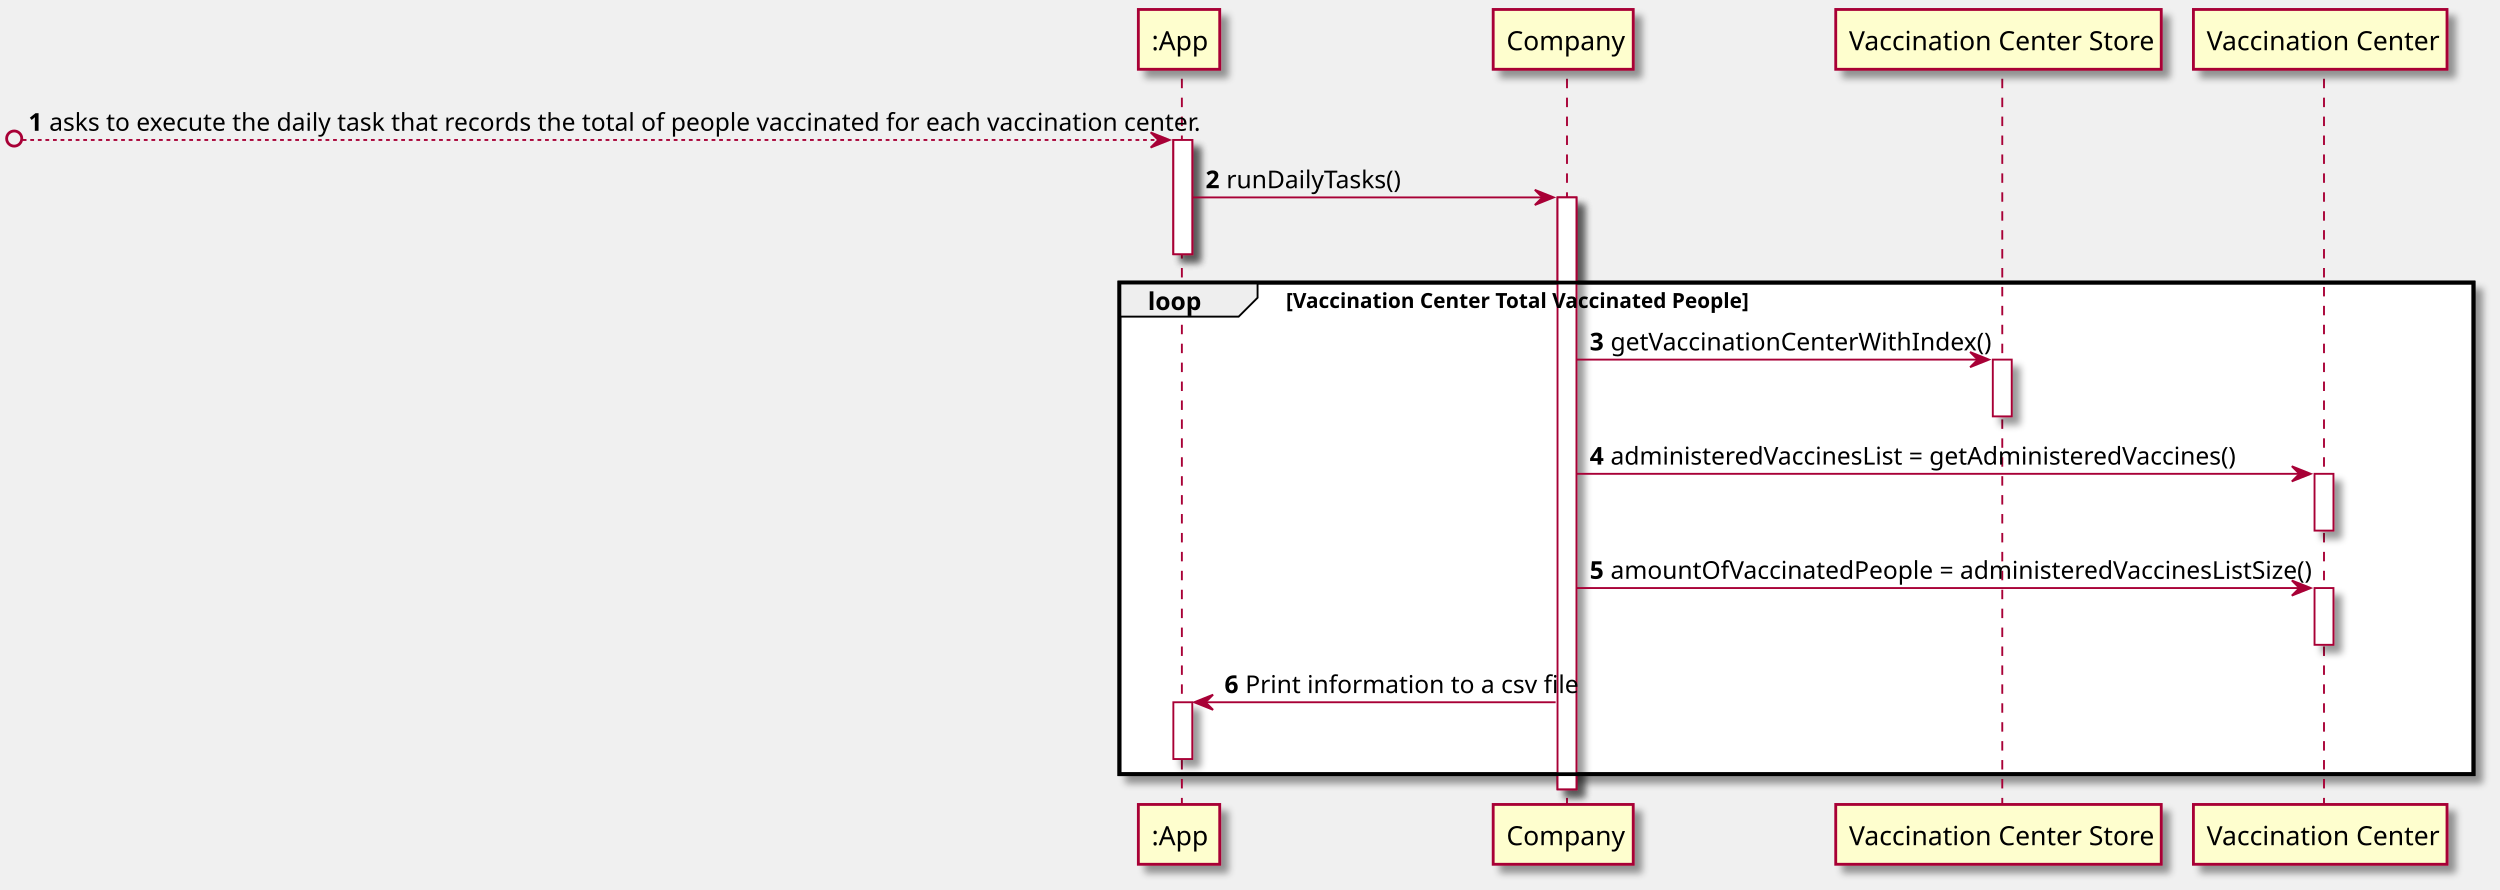
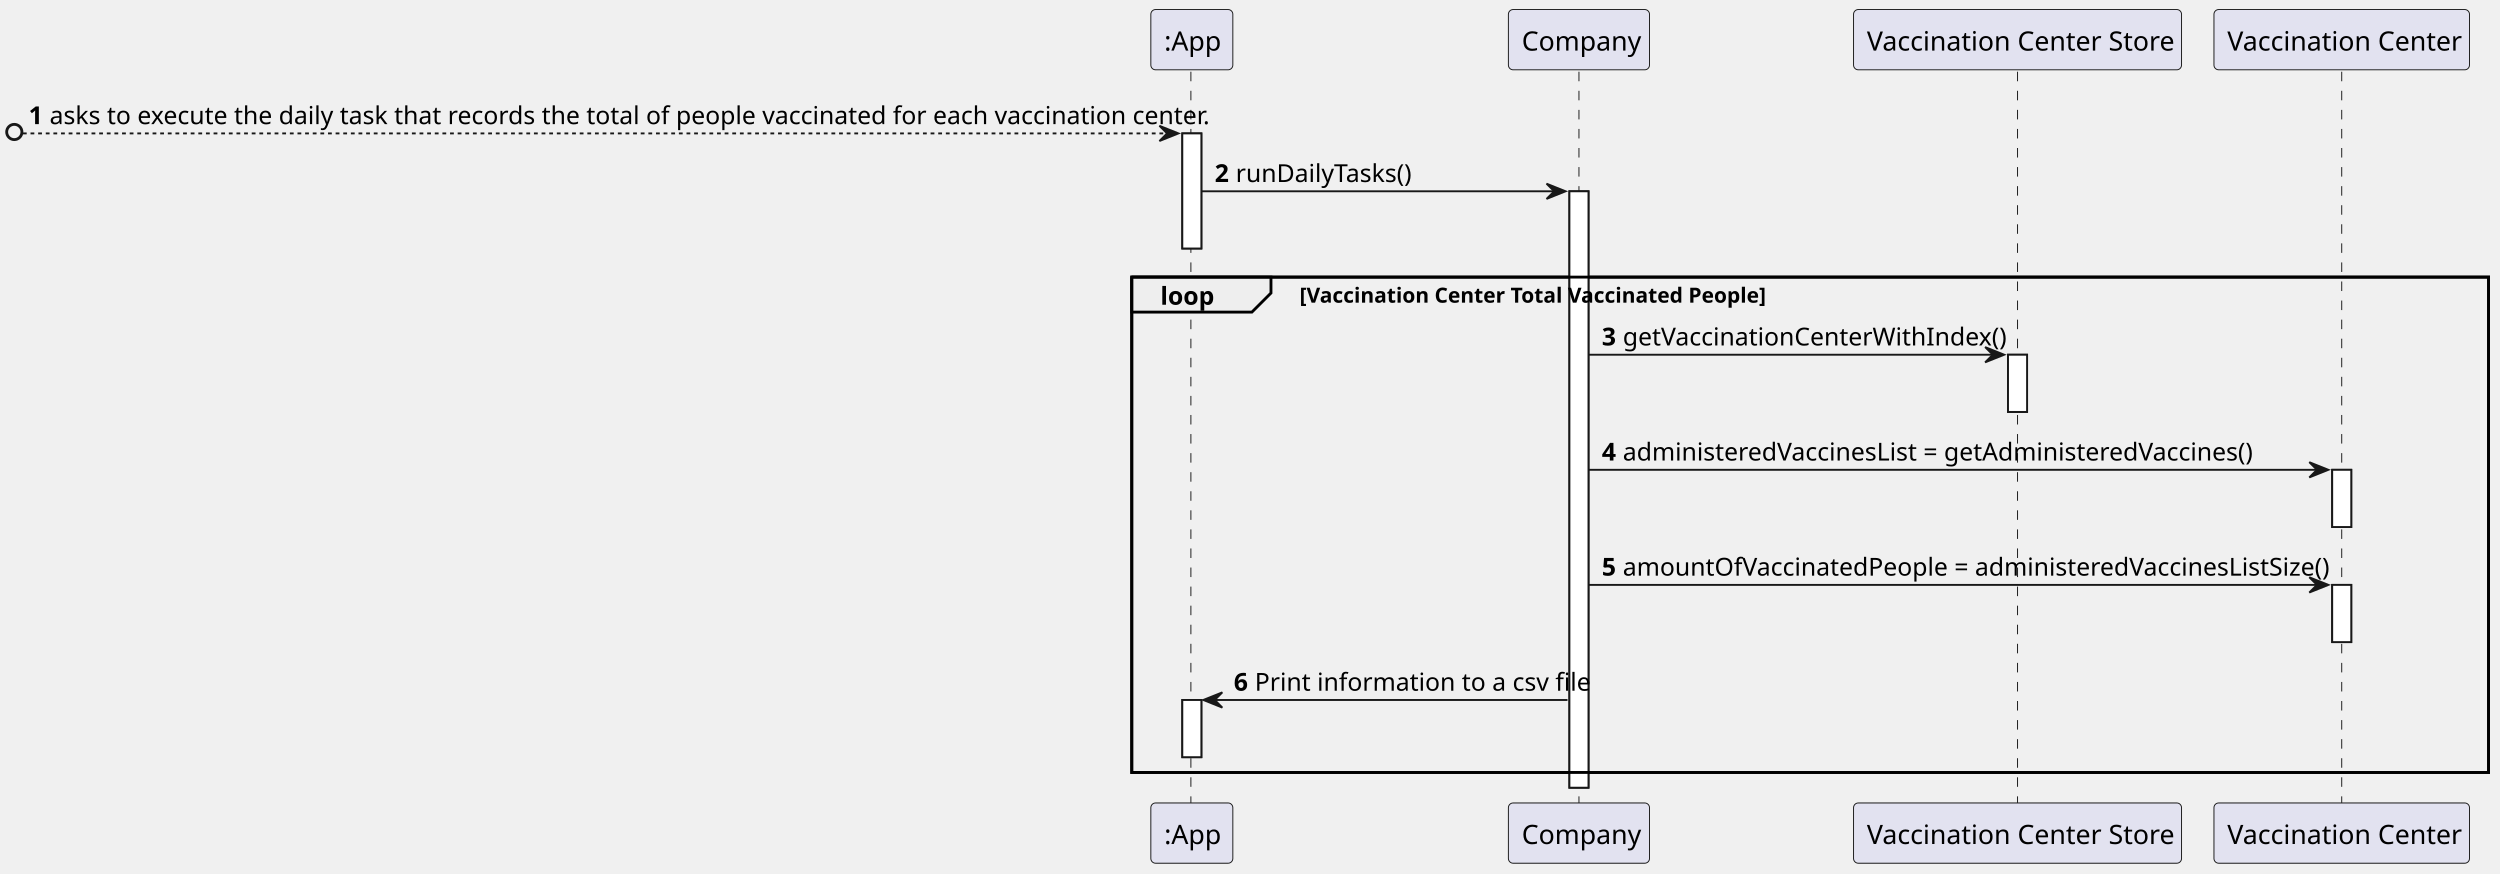
- <svg xmlns="http://www.w3.org/2000/svg" contentScriptType="application/ecmascript" contentStyleType="text/css" height="470px" preserveAspectRatio="none" style="width:1321px;height:470px;background:#FFFFFF;" version="1.1" viewBox="0 0 1321 470" width="1321px" zoomAndPan="magnify">
-   <defs>
-     <filter height="300%" id="fpynsz1xeh989" width="300%" x="-1" y="-1">
-       <feGaussianBlur result="blurOut" stdDeviation="2.0" />
-       <feColorMatrix in="blurOut" result="blurOut2" type="matrix" values="0 0 0 0 0 0 0 0 0 0 0 0 0 0 0 0 0 0 .4 0" />
-       <feOffset dx="4.0" dy="4.0" in="blurOut2" result="blurOut3" />
-       <feBlend in="SourceGraphic" in2="blurOut3" mode="normal" />
-     </filter>
-   </defs>
+ <svg xmlns="http://www.w3.org/2000/svg" contentStyleType="text/css" height="458px" preserveAspectRatio="none" style="width:1311px;height:458px;background:#FFFFFF;" version="1.1" viewBox="0 0 1311 458" width="1311px" zoomAndPan="magnify">
+   <defs />
  <g>
-     <rect fill="#FFFFFF" filter="url(#fpynsz1xeh989)" height="60.352" style="stroke:#A80036;stroke-width:1.0;" width="10" x="620" y="73.961" />
-     <rect fill="#FFFFFF" filter="url(#fpynsz1xeh989)" height="30" style="stroke:#A80036;stroke-width:1.0;" width="10" x="620" y="371.07" />
-     <rect fill="#FFFFFF" filter="url(#fpynsz1xeh989)" height="312.758" style="stroke:#A80036;stroke-width:1.0;" width="10" x="823" y="104.312" />
-     <rect fill="#FFFFFF" filter="url(#fpynsz1xeh989)" height="30" style="stroke:#A80036;stroke-width:1.0;" width="10" x="1053" y="190.016" />
-     <rect fill="#FFFFFF" filter="url(#fpynsz1xeh989)" height="30" style="stroke:#A80036;stroke-width:1.0;" width="10" x="1223" y="250.367" />
-     <rect fill="#FFFFFF" filter="url(#fpynsz1xeh989)" height="30" style="stroke:#A80036;stroke-width:1.0;" width="10" x="1223" y="310.719" />
-     <rect fill="#FFFFFF" filter="url(#fpynsz1xeh989)" height="259.758" style="stroke:#000000;stroke-width:2.0;" width="715.5" x="591.5" y="149.312" />
-     <line style="stroke:#A80036;stroke-width:1.0;stroke-dasharray:5.0,5.0;" x1="624.5" x2="624.5" y1="41.609" y2="426.07" />
-     <line style="stroke:#A80036;stroke-width:1.0;stroke-dasharray:5.0,5.0;" x1="828" x2="828" y1="41.609" y2="426.07" />
-     <line style="stroke:#A80036;stroke-width:1.0;stroke-dasharray:5.0,5.0;" x1="1058" x2="1058" y1="41.609" y2="426.07" />
-     <line style="stroke:#A80036;stroke-width:1.0;stroke-dasharray:5.0,5.0;" x1="1228" x2="1228" y1="41.609" y2="426.07" />
-     <rect fill="#FEFECE" filter="url(#fpynsz1xeh989)" height="31.609" style="stroke:#A80036;stroke-width:1.5;" width="43" x="601.5" y="5" />
-     <text fill="#000000" font-family="sans-serif" font-size="14" lengthAdjust="spacing" textLength="29" x="608.5" y="26.533">:App</text>
-     <rect fill="#FEFECE" filter="url(#fpynsz1xeh989)" height="31.609" style="stroke:#A80036;stroke-width:1.5;" width="43" x="601.5" y="425.07" />
-     <text fill="#000000" font-family="sans-serif" font-size="14" lengthAdjust="spacing" textLength="29" x="608.5" y="446.603">:App</text>
-     <rect fill="#FEFECE" filter="url(#fpynsz1xeh989)" height="31.609" style="stroke:#A80036;stroke-width:1.5;" width="74" x="789" y="5" />
-     <text fill="#000000" font-family="sans-serif" font-size="14" lengthAdjust="spacing" textLength="60" x="796" y="26.533">Company</text>
-     <rect fill="#FEFECE" filter="url(#fpynsz1xeh989)" height="31.609" style="stroke:#A80036;stroke-width:1.5;" width="74" x="789" y="425.07" />
-     <text fill="#000000" font-family="sans-serif" font-size="14" lengthAdjust="spacing" textLength="60" x="796" y="446.603">Company</text>
-     <rect fill="#FEFECE" filter="url(#fpynsz1xeh989)" height="31.609" style="stroke:#A80036;stroke-width:1.5;" width="172" x="970" y="5" />
-     <text fill="#000000" font-family="sans-serif" font-size="14" lengthAdjust="spacing" textLength="158" x="977" y="26.533">Vaccination Center Store</text>
-     <rect fill="#FEFECE" filter="url(#fpynsz1xeh989)" height="31.609" style="stroke:#A80036;stroke-width:1.5;" width="172" x="970" y="425.07" />
-     <text fill="#000000" font-family="sans-serif" font-size="14" lengthAdjust="spacing" textLength="158" x="977" y="446.603">Vaccination Center Store</text>
-     <rect fill="#FEFECE" filter="url(#fpynsz1xeh989)" height="31.609" style="stroke:#A80036;stroke-width:1.5;" width="134" x="1159" y="5" />
-     <text fill="#000000" font-family="sans-serif" font-size="14" lengthAdjust="spacing" textLength="120" x="1166" y="26.533">Vaccination Center</text>
-     <rect fill="#FEFECE" filter="url(#fpynsz1xeh989)" height="31.609" style="stroke:#A80036;stroke-width:1.5;" width="134" x="1159" y="425.07" />
-     <text fill="#000000" font-family="sans-serif" font-size="14" lengthAdjust="spacing" textLength="120" x="1166" y="446.603">Vaccination Center</text>
-     <rect fill="#FFFFFF" filter="url(#fpynsz1xeh989)" height="60.352" style="stroke:#A80036;stroke-width:1.0;" width="10" x="620" y="73.961" />
-     <rect fill="#FFFFFF" filter="url(#fpynsz1xeh989)" height="30" style="stroke:#A80036;stroke-width:1.0;" width="10" x="620" y="371.07" />
-     <rect fill="#FFFFFF" filter="url(#fpynsz1xeh989)" height="312.758" style="stroke:#A80036;stroke-width:1.0;" width="10" x="823" y="104.312" />
-     <rect fill="#FFFFFF" filter="url(#fpynsz1xeh989)" height="30" style="stroke:#A80036;stroke-width:1.0;" width="10" x="1053" y="190.016" />
-     <rect fill="#FFFFFF" filter="url(#fpynsz1xeh989)" height="30" style="stroke:#A80036;stroke-width:1.0;" width="10" x="1223" y="250.367" />
-     <rect fill="#FFFFFF" filter="url(#fpynsz1xeh989)" height="30" style="stroke:#A80036;stroke-width:1.0;" width="10" x="1223" y="310.719" />
-     <ellipse cx="7.5" cy="73.211" fill="none" rx="4" ry="4" style="stroke:#A80036;stroke-width:1.5;" />
-     <polygon fill="#A80036" points="608,69.961,618,73.961,608,77.961,612,73.961" style="stroke:#A80036;stroke-width:1.0;" />
-     <line style="stroke:#A80036;stroke-width:1.0;stroke-dasharray:2.0,2.0;" x1="12" x2="614" y1="73.961" y2="73.961" />
-     <text fill="#000000" font-family="sans-serif" font-size="13" font-weight="bold" lengthAdjust="spacing" textLength="7" x="15" y="69.105">1</text>
-     <text fill="#000000" font-family="sans-serif" font-size="13" lengthAdjust="spacing" textLength="582" x="26" y="69.105">asks to execute the daily task that records the total of people vaccinated for each vaccination center.</text>
-     <polygon fill="#A80036" points="811,100.312,821,104.312,811,108.312,815,104.312" style="stroke:#A80036;stroke-width:1.0;" />
-     <line style="stroke:#A80036;stroke-width:1.0;" x1="630" x2="817" y1="104.312" y2="104.312" />
-     <text fill="#000000" font-family="sans-serif" font-size="13" font-weight="bold" lengthAdjust="spacing" textLength="7" x="637" y="99.456">2</text>
-     <text fill="#000000" font-family="sans-serif" font-size="13" lengthAdjust="spacing" textLength="90" x="648" y="99.456">runDailyTasks()</text>
-     <path d="M591.5,149.312 L664.5,149.312 L664.5,157.312 L654.5,167.312 L591.5,167.312 L591.5,149.312 " fill="#EEEEEE" style="stroke:#000000;stroke-width:1.0;" />
-     <rect fill="none" height="259.758" style="stroke:#000000;stroke-width:2.0;" width="715.5" x="591.5" y="149.312" />
-     <text fill="#000000" font-family="sans-serif" font-size="13" font-weight="bold" lengthAdjust="spacing" textLength="28" x="606.5" y="163.808">loop</text>
-     <text fill="#000000" font-family="sans-serif" font-size="11" font-weight="bold" lengthAdjust="spacing" textLength="246" x="679.5" y="162.731">[Vaccination Center Total Vaccinated People]</text>
-     <polygon fill="#A80036" points="1041,186.016,1051,190.016,1041,194.016,1045,190.016" style="stroke:#A80036;stroke-width:1.0;" />
-     <line style="stroke:#A80036;stroke-width:1.0;" x1="833" x2="1047" y1="190.016" y2="190.016" />
-     <text fill="#000000" font-family="sans-serif" font-size="13" font-weight="bold" lengthAdjust="spacing" textLength="7" x="840" y="185.159">3</text>
-     <text fill="#000000" font-family="sans-serif" font-size="13" lengthAdjust="spacing" textLength="190" x="851" y="185.159">getVaccinationCenterWithIndex()</text>
-     <polygon fill="#A80036" points="1211,246.367,1221,250.367,1211,254.367,1215,250.367" style="stroke:#A80036;stroke-width:1.0;" />
-     <line style="stroke:#A80036;stroke-width:1.0;" x1="833" x2="1217" y1="250.367" y2="250.367" />
-     <text fill="#000000" font-family="sans-serif" font-size="13" font-weight="bold" lengthAdjust="spacing" textLength="7" x="840" y="245.511">4</text>
-     <text fill="#000000" font-family="sans-serif" font-size="13" lengthAdjust="spacing" textLength="321" x="851" y="245.511">administeredVaccinesList = getAdministeredVaccines()</text>
-     <polygon fill="#A80036" points="1211,306.719,1221,310.719,1211,314.719,1215,310.719" style="stroke:#A80036;stroke-width:1.0;" />
-     <line style="stroke:#A80036;stroke-width:1.0;" x1="833" x2="1217" y1="310.719" y2="310.719" />
-     <text fill="#000000" font-family="sans-serif" font-size="13" font-weight="bold" lengthAdjust="spacing" textLength="7" x="840" y="305.862">5</text>
-     <text fill="#000000" font-family="sans-serif" font-size="13" lengthAdjust="spacing" textLength="360" x="851" y="305.862">amountOfVaccinatedPeople = administeredVaccinesListSize()</text>
-     <polygon fill="#A80036" points="641,367.07,631,371.07,641,375.07,637,371.07" style="stroke:#A80036;stroke-width:1.0;" />
-     <line style="stroke:#A80036;stroke-width:1.0;" x1="635" x2="822" y1="371.07" y2="371.07" />
-     <text fill="#000000" font-family="sans-serif" font-size="13" font-weight="bold" lengthAdjust="spacing" textLength="7" x="647" y="366.214">6</text>
-     <text fill="#000000" font-family="sans-serif" font-size="13" lengthAdjust="spacing" textLength="163" x="658" y="366.214">Print information to a csv file</text>
+     <rect fill="#FFFFFF" height="60.352" style="stroke:#181818;stroke-width:1.0;" width="10" x="620" y="69.961" />
+     <rect fill="#FFFFFF" height="30" style="stroke:#181818;stroke-width:1.0;" width="10" x="620" y="367.07" />
+     <rect fill="#FFFFFF" height="312.758" style="stroke:#181818;stroke-width:1.0;" width="10" x="823" y="100.312" />
+     <rect fill="#FFFFFF" height="30" style="stroke:#181818;stroke-width:1.0;" width="10" x="1053" y="186.016" />
+     <rect fill="#FFFFFF" height="30" style="stroke:#181818;stroke-width:1.0;" width="10" x="1223" y="246.367" />
+     <rect fill="#FFFFFF" height="30" style="stroke:#181818;stroke-width:1.0;" width="10" x="1223" y="306.719" />
+     <rect height="259.758" style="stroke:#000000;stroke-width:1.5;fill:none;" width="711.5" x="593.5" y="145.312" />
+     <line style="stroke:#181818;stroke-width:0.5;fill:none;stroke-dasharray:5.0,5.0;" x1="624.5" x2="624.5" y1="37.609" y2="422.07" />
+     <line style="stroke:#181818;stroke-width:0.5;fill:none;stroke-dasharray:5.0,5.0;" x1="828" x2="828" y1="37.609" y2="422.07" />
+     <line style="stroke:#181818;stroke-width:0.5;fill:none;stroke-dasharray:5.0,5.0;" x1="1058" x2="1058" y1="37.609" y2="422.07" />
+     <line style="stroke:#181818;stroke-width:0.5;fill:none;stroke-dasharray:5.0,5.0;" x1="1228" x2="1228" y1="37.609" y2="422.07" />
+     <rect fill="#E2E2F0" height="31.609" rx="2.5" ry="2.5" style="stroke:#181818;stroke-width:0.5;" width="43" x="603.5" y="5" />
+     <text fill="#000000" font-family="sans-serif" font-size="14" lengthAdjust="spacing" textLength="29" x="610.5" y="26.533">:App</text>
+     <rect fill="#E2E2F0" height="31.609" rx="2.5" ry="2.5" style="stroke:#181818;stroke-width:0.5;" width="43" x="603.5" y="421.07" />
+     <text fill="#000000" font-family="sans-serif" font-size="14" lengthAdjust="spacing" textLength="29" x="610.5" y="442.603">:App</text>
+     <rect fill="#E2E2F0" height="31.609" rx="2.5" ry="2.5" style="stroke:#181818;stroke-width:0.5;" width="74" x="791" y="5" />
+     <text fill="#000000" font-family="sans-serif" font-size="14" lengthAdjust="spacing" textLength="60" x="798" y="26.533">Company</text>
+     <rect fill="#E2E2F0" height="31.609" rx="2.5" ry="2.5" style="stroke:#181818;stroke-width:0.5;" width="74" x="791" y="421.07" />
+     <text fill="#000000" font-family="sans-serif" font-size="14" lengthAdjust="spacing" textLength="60" x="798" y="442.603">Company</text>
+     <rect fill="#E2E2F0" height="31.609" rx="2.5" ry="2.5" style="stroke:#181818;stroke-width:0.5;" width="172" x="972" y="5" />
+     <text fill="#000000" font-family="sans-serif" font-size="14" lengthAdjust="spacing" textLength="158" x="979" y="26.533">Vaccination Center Store</text>
+     <rect fill="#E2E2F0" height="31.609" rx="2.5" ry="2.5" style="stroke:#181818;stroke-width:0.5;" width="172" x="972" y="421.07" />
+     <text fill="#000000" font-family="sans-serif" font-size="14" lengthAdjust="spacing" textLength="158" x="979" y="442.603">Vaccination Center Store</text>
+     <rect fill="#E2E2F0" height="31.609" rx="2.5" ry="2.5" style="stroke:#181818;stroke-width:0.5;" width="134" x="1161" y="5" />
+     <text fill="#000000" font-family="sans-serif" font-size="14" lengthAdjust="spacing" textLength="120" x="1168" y="26.533">Vaccination Center</text>
+     <rect fill="#E2E2F0" height="31.609" rx="2.5" ry="2.5" style="stroke:#181818;stroke-width:0.5;" width="134" x="1161" y="421.07" />
+     <text fill="#000000" font-family="sans-serif" font-size="14" lengthAdjust="spacing" textLength="120" x="1168" y="442.603">Vaccination Center</text>
+     <rect fill="#FFFFFF" height="60.352" style="stroke:#181818;stroke-width:1.0;" width="10" x="620" y="69.961" />
+     <rect fill="#FFFFFF" height="30" style="stroke:#181818;stroke-width:1.0;" width="10" x="620" y="367.07" />
+     <rect fill="#FFFFFF" height="312.758" style="stroke:#181818;stroke-width:1.0;" width="10" x="823" y="100.312" />
+     <rect fill="#FFFFFF" height="30" style="stroke:#181818;stroke-width:1.0;" width="10" x="1053" y="186.016" />
+     <rect fill="#FFFFFF" height="30" style="stroke:#181818;stroke-width:1.0;" width="10" x="1223" y="246.367" />
+     <rect fill="#FFFFFF" height="30" style="stroke:#181818;stroke-width:1.0;" width="10" x="1223" y="306.719" />
+     <ellipse cx="7.5" cy="69.211" fill="none" rx="4" ry="4" style="stroke:#181818;stroke-width:1.5;" />
+     <polygon fill="#181818" points="608,65.961,618,69.961,608,73.961,612,69.961" style="stroke:#181818;stroke-width:1.0;" />
+     <line style="stroke:#181818;stroke-width:1.0;stroke-dasharray:2.0,2.0;" x1="12" x2="614" y1="69.961" y2="69.961" />
+     <text fill="#000000" font-family="sans-serif" font-size="13" font-weight="bold" lengthAdjust="spacing" textLength="7" x="15" y="65.105">1</text>
+     <text fill="#000000" font-family="sans-serif" font-size="13" lengthAdjust="spacing" textLength="582" x="26" y="65.105">asks to execute the daily task that records the total of people vaccinated for each vaccination center.</text>
+     <polygon fill="#181818" points="811,96.312,821,100.312,811,104.312,815,100.312" style="stroke:#181818;stroke-width:1.0;" />
+     <line style="stroke:#181818;stroke-width:1.0;" x1="630" x2="817" y1="100.312" y2="100.312" />
+     <text fill="#000000" font-family="sans-serif" font-size="13" font-weight="bold" lengthAdjust="spacing" textLength="7" x="637" y="95.456">2</text>
+     <text fill="#000000" font-family="sans-serif" font-size="13" lengthAdjust="spacing" textLength="90" x="648" y="95.456">runDailyTasks()</text>
+     <path d="M593.5,145.312 L666.5,145.312 L666.5,153.664 L656.5,163.664 L593.5,163.664 L593.5,145.312 " fill="#EEEEEE" style="stroke:#000000;stroke-width:1.5;" />
+     <rect fill="none" height="259.758" style="stroke:#000000;stroke-width:1.5;" width="711.5" x="593.5" y="145.312" />
+     <text fill="#000000" font-family="sans-serif" font-size="13" font-weight="bold" lengthAdjust="spacing" textLength="28" x="608.5" y="159.808">loop</text>
+     <text fill="#000000" font-family="sans-serif" font-size="11" font-weight="bold" lengthAdjust="spacing" textLength="246" x="681.5" y="158.731">[Vaccination Center Total Vaccinated People]</text>
+     <polygon fill="#181818" points="1041,182.016,1051,186.016,1041,190.016,1045,186.016" style="stroke:#181818;stroke-width:1.0;" />
+     <line style="stroke:#181818;stroke-width:1.0;" x1="833" x2="1047" y1="186.016" y2="186.016" />
+     <text fill="#000000" font-family="sans-serif" font-size="13" font-weight="bold" lengthAdjust="spacing" textLength="7" x="840" y="181.159">3</text>
+     <text fill="#000000" font-family="sans-serif" font-size="13" lengthAdjust="spacing" textLength="190" x="851" y="181.159">getVaccinationCenterWithIndex()</text>
+     <polygon fill="#181818" points="1211,242.367,1221,246.367,1211,250.367,1215,246.367" style="stroke:#181818;stroke-width:1.0;" />
+     <line style="stroke:#181818;stroke-width:1.0;" x1="833" x2="1217" y1="246.367" y2="246.367" />
+     <text fill="#000000" font-family="sans-serif" font-size="13" font-weight="bold" lengthAdjust="spacing" textLength="7" x="840" y="241.511">4</text>
+     <text fill="#000000" font-family="sans-serif" font-size="13" lengthAdjust="spacing" textLength="321" x="851" y="241.511">administeredVaccinesList = getAdministeredVaccines()</text>
+     <polygon fill="#181818" points="1211,302.719,1221,306.719,1211,310.719,1215,306.719" style="stroke:#181818;stroke-width:1.0;" />
+     <line style="stroke:#181818;stroke-width:1.0;" x1="833" x2="1217" y1="306.719" y2="306.719" />
+     <text fill="#000000" font-family="sans-serif" font-size="13" font-weight="bold" lengthAdjust="spacing" textLength="7" x="840" y="301.862">5</text>
+     <text fill="#000000" font-family="sans-serif" font-size="13" lengthAdjust="spacing" textLength="360" x="851" y="301.862">amountOfVaccinatedPeople = administeredVaccinesListSize()</text>
+     <polygon fill="#181818" points="641,363.07,631,367.07,641,371.07,637,367.07" style="stroke:#181818;stroke-width:1.0;" />
+     <line style="stroke:#181818;stroke-width:1.0;" x1="635" x2="822" y1="367.07" y2="367.07" />
+     <text fill="#000000" font-family="sans-serif" font-size="13" font-weight="bold" lengthAdjust="spacing" textLength="7" x="647" y="362.214">6</text>
+     <text fill="#000000" font-family="sans-serif" font-size="13" lengthAdjust="spacing" textLength="163" x="658" y="362.214">Print information to a csv file</text>
  </g>
</svg>
